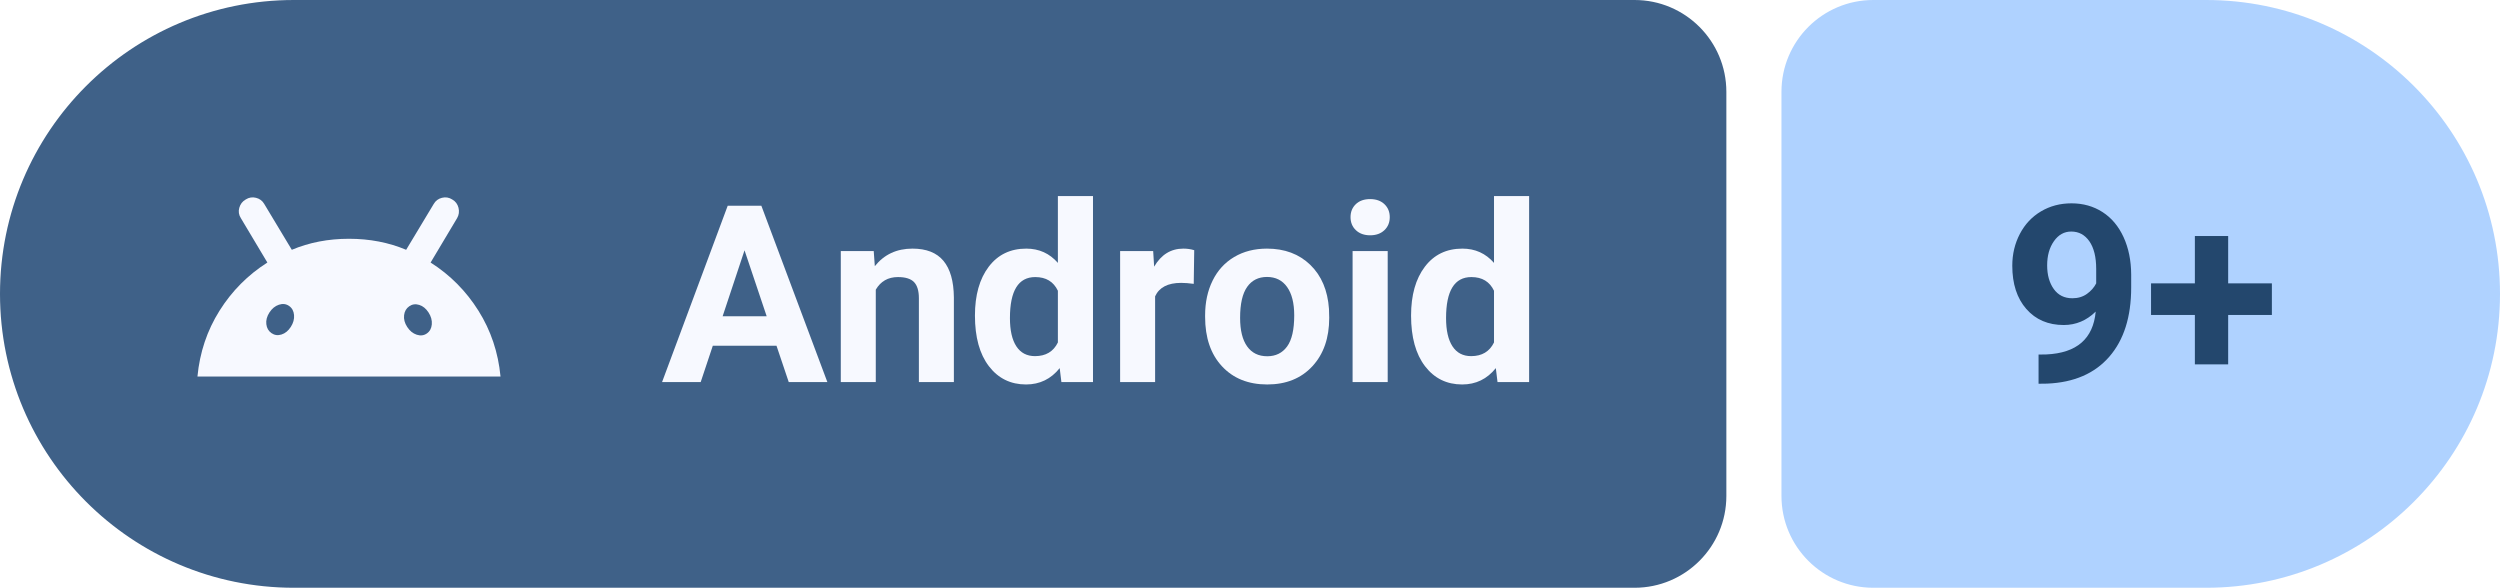
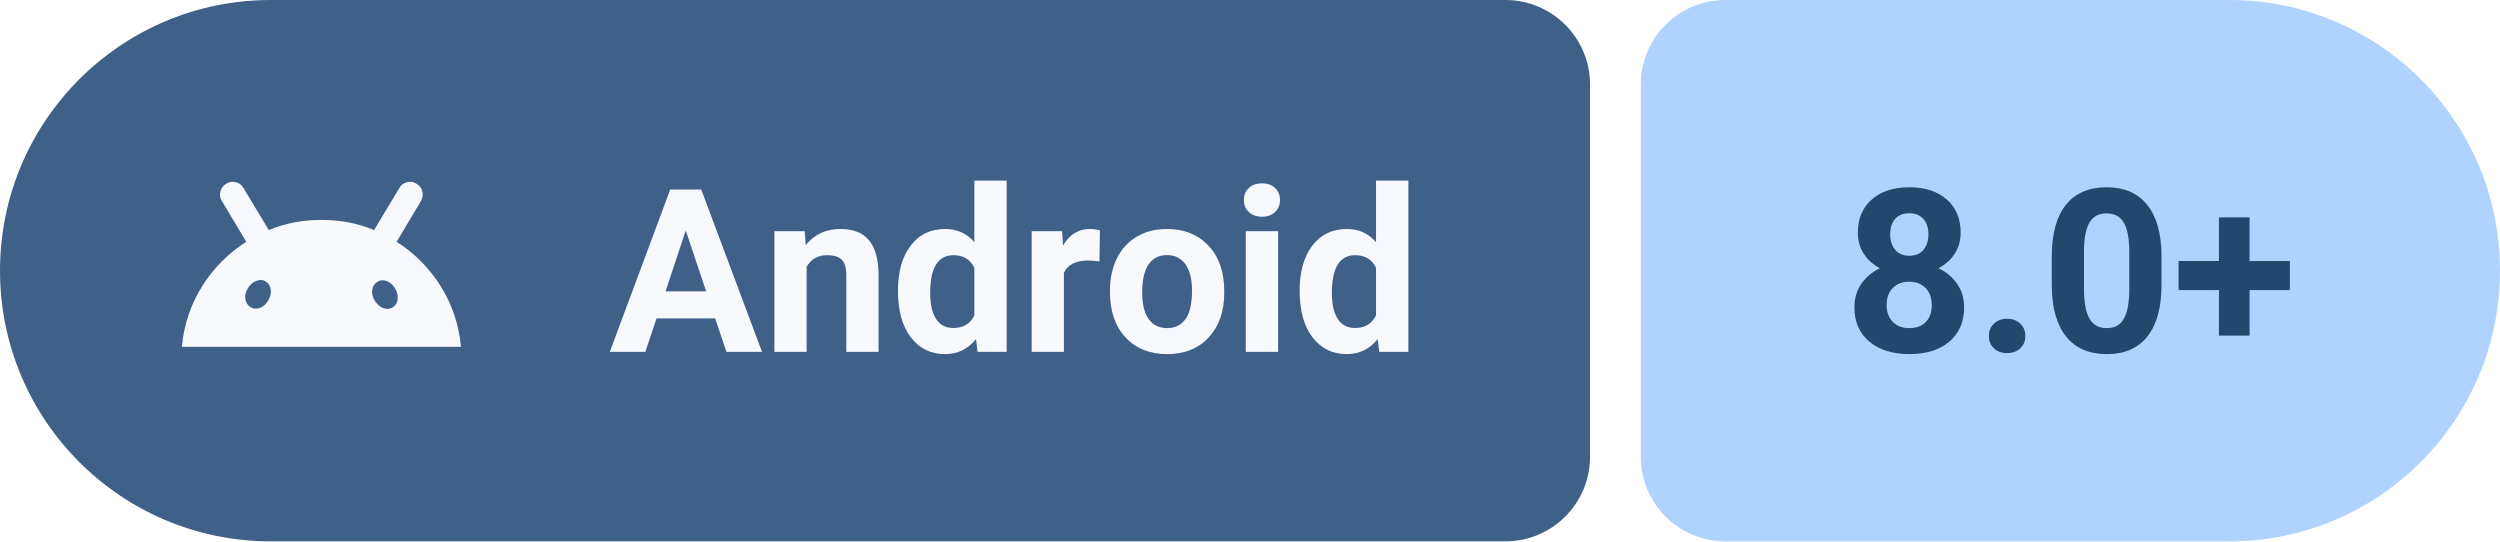
- <svg xmlns="http://www.w3.org/2000/svg" width="136.11" height="32" viewBox="0 0 136.11 32" role="img" aria-label="Android: 9+">
+ <svg xmlns="http://www.w3.org/2000/svg" width="147.78" height="32" viewBox="0 0 147.78 32" role="img" aria-label="Android: 8.0+">
  <path fill="#3F6188" d="M16 0H88.99A5 5 0 0 1 93.99 5V27A5 5 0 0 1 88.99 32H16A16 16 0 0 1 0 16V16A16 16 0 0 1 16 0Z" />
-   <path fill="#AFD2FF" d="M101.99 0H120.11A16 16 0 0 1 136.11 16V16A16 16 0 0 1 120.11 32H101.99A5 5 0 0 1 96.99 27V5A5 5 0 0 1 101.99 0Z" />
+   <path fill="#AFD2FF" d="M101.99 0H131.78A16 16 0 0 1 147.78 16V16A16 16 0 0 1 131.78 32H101.99A5 5 0 0 1 96.99 27V5A5 5 0 0 1 101.99 0Z" />
  <path fill="#F7F9FF" transform="translate(10 7) scale(0.01875) translate(0 960)" d="M40-240q10-105 64-191t139-140l-77-129q-9-14-4.5-30t18.5-24q14-9 30-5t24 18l80 133q38-16 79.5-24t86.5-8q45 0 86.5 8t79.5 24l80-133q8-14 24-18t30 5q14 8 18 24t-4 30l-77 129q85 54 139 140t64 191H40Zm680.5-151.5Q722-409 711-426t-27-22q-16-5-29 4t-15 26q-2 17 9 34t27.5 22.5Q693-356 706-365t14.5-26.5ZM284-362q16-5 27-22t9.5-34.5Q319-436 306-445t-29.5-3.5Q260-443 249-426t-9 34q2 17 15 26t29 4Z" />
  <g fill="#F7F9FF" transform="translate(36 20.8) scale(0.006592 -0.006592)">
    <path transform="translate(0 0)" d="M952 300H426L326 0H7L549 1456H827L1372 0H1053ZM507 543H871L688 1088Z" />
    <path transform="translate(1378 0)" d="M377 1082 386 957Q502 1102 697 1102Q869 1102 953 1001Q1037 900 1039 699V0H750V692Q750 784 710 825.5Q670 867 577 867Q455 867 394 763V0H105V1082Z" />
    <path transform="translate(2525 0)" d="M66 549Q66 802 179.5 952Q293 1102 490 1102Q648 1102 751 984V1536H1041V0H780L766 115Q658 -20 488 -20Q297 -20 181.5 130.5Q66 281 66 549ZM355 528Q355 376 408 295Q461 214 562 214Q696 214 751 327V754Q697 867 564 867Q355 867 355 528Z" />
    <path transform="translate(3679 0)" d="M719 811Q660 819 615 819Q451 819 400 708V0H111V1082H384L392 953Q479 1102 633 1102Q681 1102 723 1089Z" />
    <path transform="translate(4426 0)" d="M66 551Q66 712 128 838Q190 964 306.5 1033Q423 1102 577 1102Q796 1102 934.5 968Q1073 834 1089 604L1091 530Q1091 281 952 130.5Q813 -20 579 -20Q345 -20 205.5 130Q66 280 66 538ZM355 530Q355 376 413 294.5Q471 213 579 213Q684 213 743 293.5Q802 374 802 551Q802 702 743 785Q684 868 577 868Q471 868 413 785.5Q355 703 355 530Z" />
    <path transform="translate(5584 0)" d="M416 0H126V1082H416ZM109 1362Q109 1427 152.5 1469Q196 1511 271 1511Q345 1511 389 1469Q433 1427 433 1362Q433 1296 388.5 1254Q344 1212 271 1212Q198 1212 153.5 1254Q109 1296 109 1362Z" />
    <path transform="translate(6127 0)" d="M66 549Q66 802 179.5 952Q293 1102 490 1102Q648 1102 751 984V1536H1041V0H780L766 115Q658 -20 488 -20Q297 -20 181.5 130.5Q66 281 66 549ZM355 528Q355 376 408 295Q461 214 562 214Q696 214 751 327V754Q697 867 564 867Q355 867 355 528Z" />
  </g>
  <g fill="#23476D" transform="translate(108.99 20.8) scale(0.006592 -0.006592)">
-     <path transform="translate(0 0)" d="M775 582Q662 471 511 471Q318 471 202 603.5Q86 736 86 961Q86 1104 148.5 1223.5Q211 1343 323 1409.5Q435 1476 575 1476Q719 1476 831 1404Q943 1332 1005 1197Q1067 1062 1068 888V781Q1068 417 887 209Q706 1 374 -13L303 -14V227L367 228Q744 245 775 582ZM582 692Q652 692 702.5 728Q753 764 779 815V934Q779 1081 723 1162Q667 1243 573 1243Q486 1243 430 1163.5Q374 1084 374 964Q374 845 428.5 768.5Q483 692 582 692Z" />
-     <path transform="translate(1175 0)" d="M694 815H1055V554H694V146H419V554H57V815H419V1206H694Z" />
+     <path transform="translate(0 0)" d="M1048 1069Q1048 963 995 881Q942 799 849 750Q955 699 1017 609.5Q1079 520 1079 399Q1079 205 947 92.5Q815 -20 588 -20Q361 -20 228 93Q95 206 95 399Q95 520 157 610Q219 700 324 750Q231 799 178.5 881Q126 963 126 1069Q126 1255 250 1365.5Q374 1476 587 1476Q799 1476 923.5 1366.5Q1048 1257 1048 1069ZM789 420Q789 515 734 572Q679 629 586 629Q494 629 439 572.5Q384 516 384 420Q384 327 438 270Q492 213 588 213Q682 213 735.5 268Q789 323 789 420ZM759 1055Q759 1140 714 1191.5Q669 1243 587 1243Q506 1243 461 1193Q416 1143 416 1055Q416 968 461 915Q506 862 588 862Q670 862 714.5 915Q759 968 759 1055Z" />
+     <path transform="translate(1175 0)" d="M126 142Q126 211 172.5 254Q219 297 289 297Q360 297 406.5 254Q453 211 453 142Q453 74 407 31.5Q361 -11 289 -11Q218 -11 172 31.5Q126 74 126 142Z" />
+     <path transform="translate(1770 0)" d="M1079 602Q1079 300 954 140Q829 -20 588 -20Q350 -20 224 137Q98 294 95 587V855Q95 1160 221.5 1318Q348 1476 586 1476Q824 1476 950 1319.5Q1076 1163 1079 870ZM790 896Q790 1077 740.5 1159.5Q691 1242 586 1242Q484 1242 435.5 1163.5Q387 1085 384 918V564Q384 386 432.5 299.5Q481 213 588 213Q694 213 741 296Q788 379 790 550Z" />
+     <path transform="translate(2945 0)" d="M694 815H1055V554H694V146H419V554H57V815H419V1206H694Z" />
  </g>
</svg>
